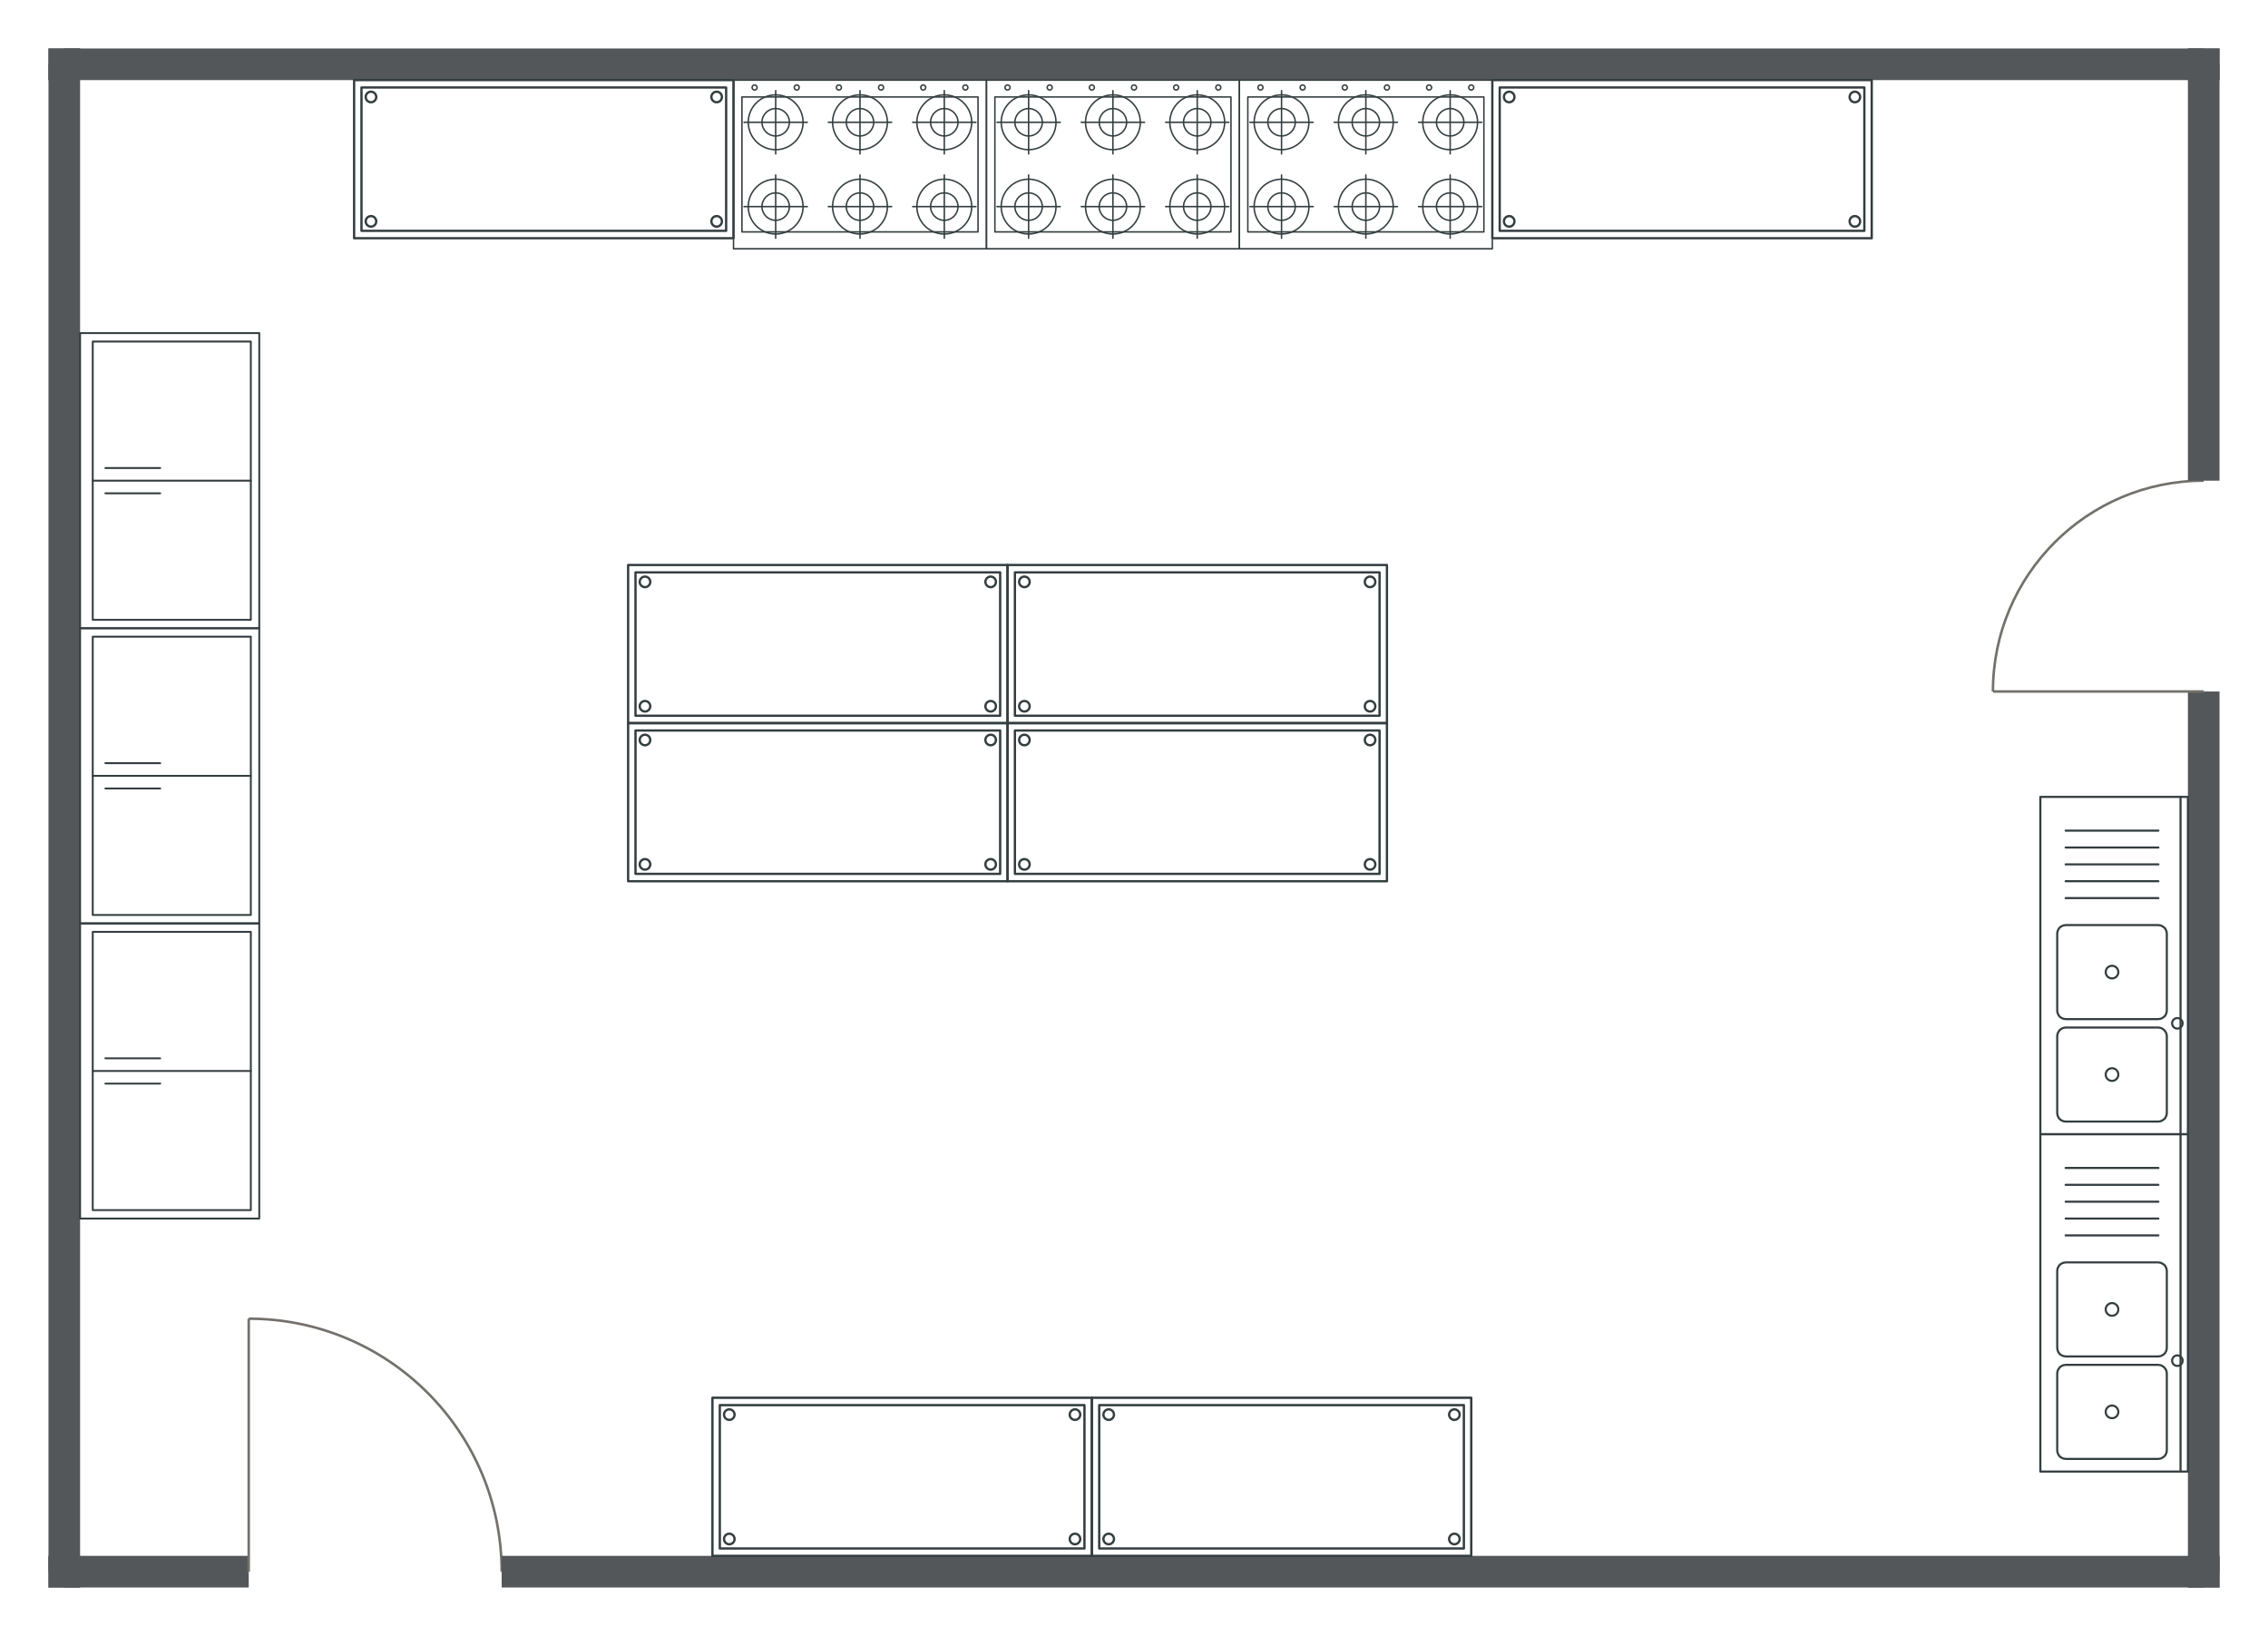
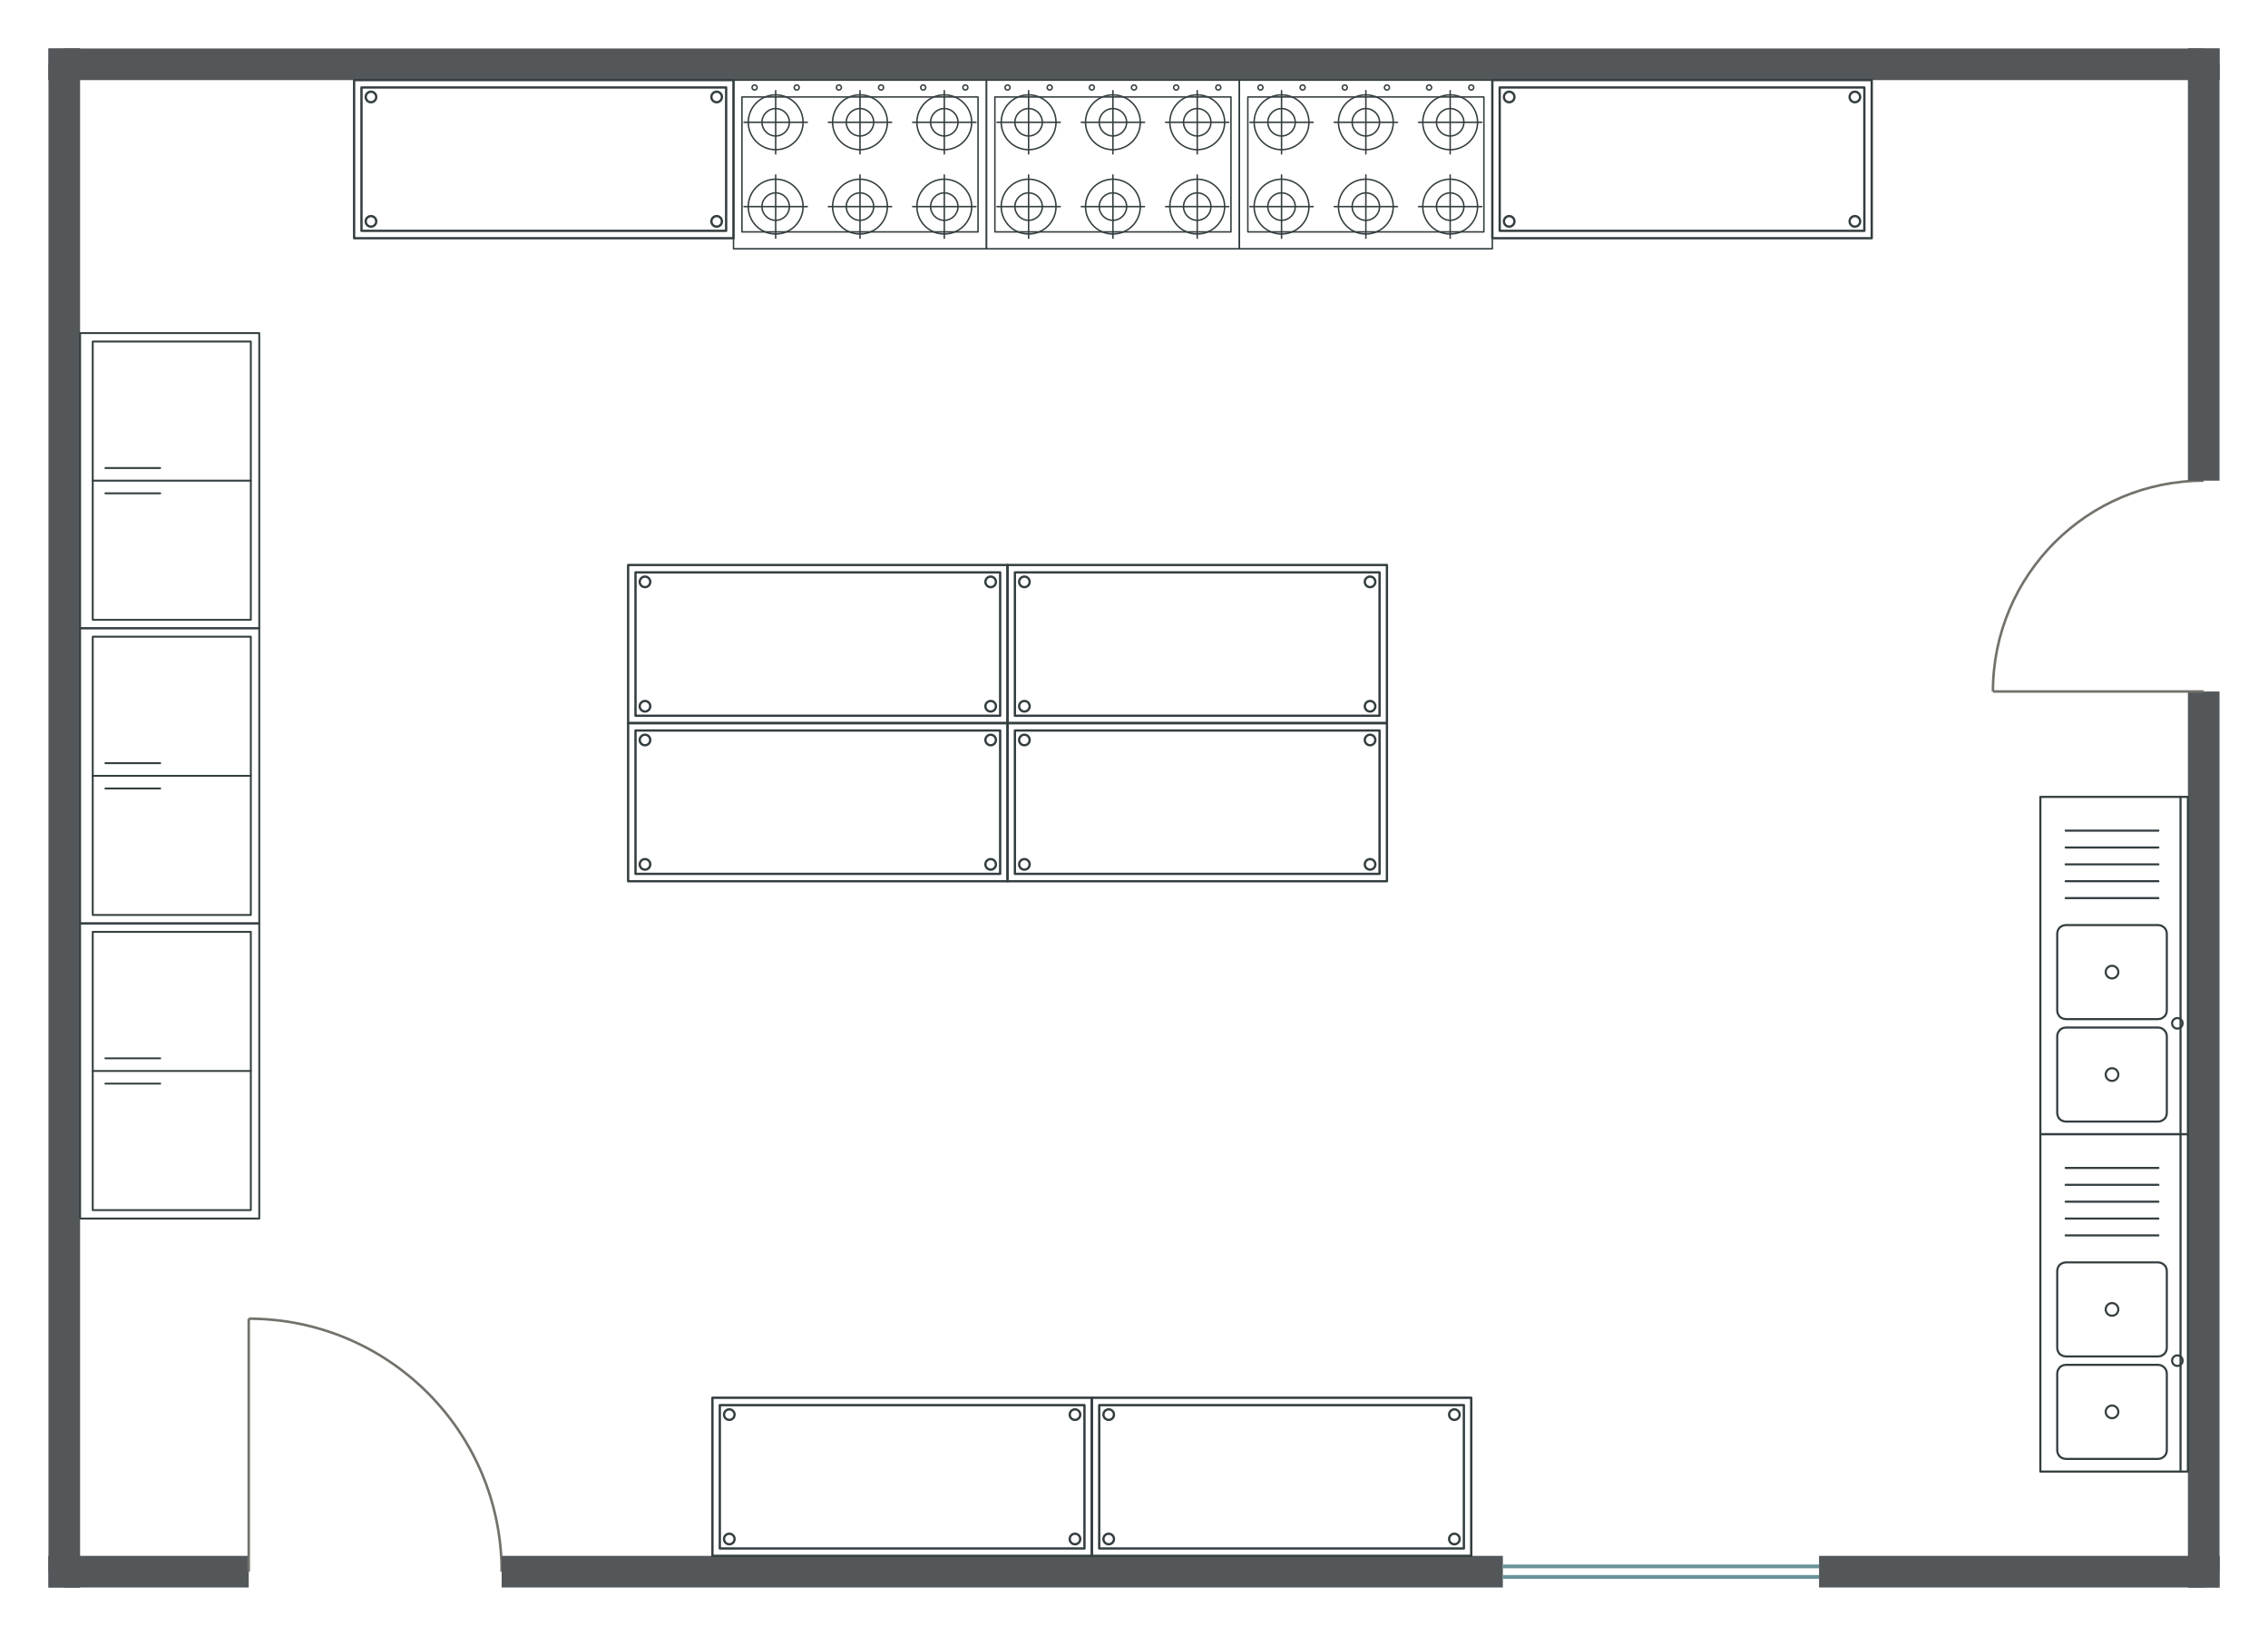
<svg xmlns="http://www.w3.org/2000/svg" viewBox="-0.23 -7.53 10.76 7.76" style="width:100%;height:142px;display:block;background:#f4efe3;border-radius:4px" role="img" aria-label="Planta arquitectónica">
  <line x1="0.075" y1="-0.075" x2="0.075" y2="-7.225" stroke="#53575a" stroke-width="0.15" stroke-linecap="butt" />
  <rect x="0" y="-0.15" width="0.15" height="0.15" fill="#53575a" />
  <rect x="0" y="-7.3" width="0.15" height="0.15" fill="#53575a" />
  <line x1="10.225" y1="-0.075" x2="10.225" y2="-4.25" stroke="#53575a" stroke-width="0.15" stroke-linecap="butt" />
  <g transform="translate(10.225 -4.25) rotate(-90)" stroke="#74716b" stroke-width=".012" fill="none">
    <path d="M0 0 V-1 M0 -1 A1 1 0 0 1 1 0" />
  </g>
  <line x1="10.225" y1="-5.25" x2="10.225" y2="-7.225" stroke="#53575a" stroke-width="0.15" stroke-linecap="butt" />
  <rect x="10.15" y="-0.15" width="0.15" height="0.15" fill="#53575a" />
  <rect x="10.15" y="-7.3" width="0.15" height="0.15" fill="#53575a" />
  <line x1="0.075" y1="-0.075" x2="0.95" y2="-0.075" stroke="#53575a" stroke-width="0.15" stroke-linecap="butt" />
  <g transform="translate(0.95 -0.075) rotate(0)" stroke="#74716b" stroke-width=".012" fill="none">
    <path d="M0 0 V-1.2 M0 -1.2 A1.2 1.2 0 0 1 1.2 0" />
  </g>
-   <line x1="2.15" y1="-0.075" x2="10.225" y2="-0.075" stroke="#53575a" stroke-width="0.15" stroke-linecap="butt" />
+   <line x1="2.15" y1="-0.075" x2="6.9" y2="-0.075" stroke="#53575a" stroke-width="0.15" stroke-linecap="butt" />
+   <g transform="translate(6.9 -0.075) rotate(0)" stroke="#69949b" stroke-width=".018">
+     <path d="M0 -.025 H1.5 M0 .025 H1.5" />
+   </g>
+   <line x1="8.4" y1="-0.075" x2="10.225" y2="-0.075" stroke="#53575a" stroke-width="0.15" stroke-linecap="butt" />
  <rect x="0" y="-0.15" width="0.15" height="0.15" fill="#53575a" />
  <rect x="10.15" y="-0.15" width="0.15" height="0.15" fill="#53575a" />
  <line x1="0.075" y1="-7.225" x2="10.225" y2="-7.225" stroke="#53575a" stroke-width="0.15" stroke-linecap="butt" />
  <rect x="0" y="-7.3" width="0.15" height="0.15" fill="#53575a" />
  <rect x="10.15" y="-7.3" width="0.15" height="0.15" fill="#53575a" />
  <g transform="translate(0.15 -3.15) rotate(-270)" color="#343e40">
    <g fill="none" stroke="currentColor" stroke-width="0.009" stroke-linecap="round" stroke-linejoin="round" vector-effect="non-scaling-stroke">
      <rect x="0" y="-0.85" width="1.4" height="0.85" />
      <rect x="0.04" y="-0.81" width="1.32" height="0.75" />
      <line x1="0.7" y1="-0.06" x2="0.7" y2="-0.81" />
      <line x1="0.64" y1="-0.12" x2="0.64" y2="-0.38" />
      <line x1="0.76" y1="-0.12" x2="0.76" y2="-0.38" />
    </g>
  </g>
  <g transform="translate(0.15 -4.55) rotate(-270)" color="#343e40">
    <g fill="none" stroke="currentColor" stroke-width="0.009" stroke-linecap="round" stroke-linejoin="round" vector-effect="non-scaling-stroke">
      <rect x="0" y="-0.85" width="1.4" height="0.85" />
      <rect x="0.04" y="-0.81" width="1.32" height="0.75" />
      <line x1="0.7" y1="-0.06" x2="0.7" y2="-0.81" />
      <line x1="0.64" y1="-0.12" x2="0.64" y2="-0.38" />
      <line x1="0.76" y1="-0.12" x2="0.76" y2="-0.38" />
    </g>
  </g>
  <g transform="translate(0.15 -5.95) rotate(-270)" color="#343e40">
    <g fill="none" stroke="currentColor" stroke-width="0.009" stroke-linecap="round" stroke-linejoin="round" vector-effect="non-scaling-stroke">
      <rect x="0" y="-0.85" width="1.4" height="0.85" />
      <rect x="0.04" y="-0.81" width="1.32" height="0.75" />
      <line x1="0.7" y1="-0.06" x2="0.7" y2="-0.81" />
      <line x1="0.64" y1="-0.12" x2="0.64" y2="-0.38" />
      <line x1="0.76" y1="-0.12" x2="0.76" y2="-0.38" />
    </g>
  </g>
  <g transform="translate(3.25 -7.15) rotate(-180)" color="#343e40">
    <g fill="none" stroke="currentColor" stroke-width="0.011" stroke-linecap="round" stroke-linejoin="round" vector-effect="non-scaling-stroke">
      <rect x="0" y="-0.75" width="1.8" height="0.75" />
      <rect x="0.035" y="-0.715" width="1.73" height="0.68" />
      <circle cx="0.08" cy="-0.08" r="0.025" />
      <circle cx="0.08" cy="-0.67" r="0.025" />
      <circle cx="1.72" cy="-0.08" r="0.025" />
      <circle cx="1.72" cy="-0.67" r="0.025" />
    </g>
  </g>
  <g transform="translate(4.45 -7.15) rotate(-180)" color="#343e40">
    <g fill="none" stroke="currentColor" stroke-width="0.007" stroke-linecap="round" stroke-linejoin="round" vector-effect="non-scaling-stroke">
      <rect x="0" y="-0.8" width="1.2" height="0.8" />
      <rect x="0.04" y="-0.72" width="1.12" height="0.64" />
      <circle cx="0.2" cy="-0.2" r="0.13" />
      <circle cx="0.2" cy="-0.2" r="0.065" />
      <line x1="0.05" y1="-0.2" x2="0.35" y2="-0.2" />
      <line x1="0.2" y1="-0.05" x2="0.2" y2="-0.35" />
      <circle cx="0.2" cy="-0.6" r="0.13" />
      <circle cx="0.2" cy="-0.6" r="0.065" />
      <line x1="0.05" y1="-0.6" x2="0.35" y2="-0.6" />
      <line x1="0.2" y1="-0.45" x2="0.2" y2="-0.75" />
      <circle cx="0.6" cy="-0.2" r="0.13" />
      <circle cx="0.6" cy="-0.2" r="0.065" />
      <line x1="0.45" y1="-0.2" x2="0.75" y2="-0.2" />
      <line x1="0.6" y1="-0.05" x2="0.6" y2="-0.35" />
      <circle cx="0.6" cy="-0.6" r="0.13" />
      <circle cx="0.6" cy="-0.6" r="0.065" />
      <line x1="0.45" y1="-0.6" x2="0.75" y2="-0.6" />
      <line x1="0.6" y1="-0.45" x2="0.6" y2="-0.75" />
      <circle cx="1" cy="-0.2" r="0.13" />
      <circle cx="1" cy="-0.2" r="0.065" />
      <line x1="0.85" y1="-0.2" x2="1.15" y2="-0.2" />
      <line x1="1" y1="-0.05" x2="1" y2="-0.35" />
      <circle cx="1" cy="-0.6" r="0.13" />
      <circle cx="1" cy="-0.6" r="0.065" />
      <line x1="0.85" y1="-0.6" x2="1.15" y2="-0.6" />
      <line x1="1" y1="-0.45" x2="1" y2="-0.75" />
      <circle cx="0.1" cy="-0.035" r="0.012" />
      <circle cx="0.3" cy="-0.035" r="0.012" />
      <circle cx="0.5" cy="-0.035" r="0.012" />
      <circle cx="0.7" cy="-0.035" r="0.012" />
      <circle cx="0.9" cy="-0.035" r="0.012" />
      <circle cx="1.1" cy="-0.035" r="0.012" />
    </g>
  </g>
  <g transform="translate(5.65 -7.15) rotate(-180)" color="#343e40">
    <g fill="none" stroke="currentColor" stroke-width="0.007" stroke-linecap="round" stroke-linejoin="round" vector-effect="non-scaling-stroke">
      <rect x="0" y="-0.8" width="1.2" height="0.8" />
      <rect x="0.04" y="-0.72" width="1.12" height="0.64" />
      <circle cx="0.2" cy="-0.2" r="0.13" />
      <circle cx="0.2" cy="-0.2" r="0.065" />
      <line x1="0.05" y1="-0.2" x2="0.35" y2="-0.2" />
      <line x1="0.2" y1="-0.05" x2="0.2" y2="-0.35" />
      <circle cx="0.2" cy="-0.6" r="0.13" />
      <circle cx="0.2" cy="-0.6" r="0.065" />
      <line x1="0.05" y1="-0.6" x2="0.35" y2="-0.6" />
      <line x1="0.2" y1="-0.45" x2="0.2" y2="-0.75" />
      <circle cx="0.6" cy="-0.2" r="0.13" />
      <circle cx="0.6" cy="-0.2" r="0.065" />
      <line x1="0.45" y1="-0.2" x2="0.75" y2="-0.2" />
      <line x1="0.6" y1="-0.05" x2="0.6" y2="-0.35" />
      <circle cx="0.6" cy="-0.6" r="0.13" />
      <circle cx="0.6" cy="-0.6" r="0.065" />
      <line x1="0.45" y1="-0.6" x2="0.75" y2="-0.6" />
      <line x1="0.6" y1="-0.45" x2="0.6" y2="-0.75" />
      <circle cx="1" cy="-0.2" r="0.13" />
      <circle cx="1" cy="-0.2" r="0.065" />
      <line x1="0.85" y1="-0.2" x2="1.15" y2="-0.2" />
      <line x1="1" y1="-0.05" x2="1" y2="-0.35" />
      <circle cx="1" cy="-0.6" r="0.13" />
      <circle cx="1" cy="-0.6" r="0.065" />
      <line x1="0.85" y1="-0.6" x2="1.15" y2="-0.6" />
      <line x1="1" y1="-0.45" x2="1" y2="-0.75" />
      <circle cx="0.1" cy="-0.035" r="0.012" />
      <circle cx="0.3" cy="-0.035" r="0.012" />
      <circle cx="0.5" cy="-0.035" r="0.012" />
      <circle cx="0.7" cy="-0.035" r="0.012" />
      <circle cx="0.9" cy="-0.035" r="0.012" />
      <circle cx="1.1" cy="-0.035" r="0.012" />
    </g>
  </g>
  <g transform="translate(6.85 -7.15) rotate(-180)" color="#343e40">
    <g fill="none" stroke="currentColor" stroke-width="0.007" stroke-linecap="round" stroke-linejoin="round" vector-effect="non-scaling-stroke">
      <rect x="0" y="-0.8" width="1.2" height="0.8" />
      <rect x="0.04" y="-0.72" width="1.12" height="0.64" />
      <circle cx="0.2" cy="-0.2" r="0.13" />
      <circle cx="0.2" cy="-0.2" r="0.065" />
      <line x1="0.05" y1="-0.2" x2="0.35" y2="-0.2" />
      <line x1="0.2" y1="-0.05" x2="0.2" y2="-0.35" />
      <circle cx="0.2" cy="-0.6" r="0.13" />
      <circle cx="0.2" cy="-0.6" r="0.065" />
      <line x1="0.05" y1="-0.6" x2="0.35" y2="-0.6" />
      <line x1="0.2" y1="-0.45" x2="0.2" y2="-0.75" />
      <circle cx="0.6" cy="-0.2" r="0.13" />
      <circle cx="0.6" cy="-0.2" r="0.065" />
      <line x1="0.45" y1="-0.2" x2="0.75" y2="-0.2" />
      <line x1="0.6" y1="-0.05" x2="0.6" y2="-0.35" />
      <circle cx="0.6" cy="-0.6" r="0.13" />
      <circle cx="0.6" cy="-0.6" r="0.065" />
      <line x1="0.45" y1="-0.6" x2="0.75" y2="-0.6" />
      <line x1="0.6" y1="-0.45" x2="0.6" y2="-0.75" />
      <circle cx="1" cy="-0.2" r="0.13" />
      <circle cx="1" cy="-0.2" r="0.065" />
      <line x1="0.85" y1="-0.2" x2="1.15" y2="-0.2" />
      <line x1="1" y1="-0.05" x2="1" y2="-0.35" />
      <circle cx="1" cy="-0.6" r="0.13" />
      <circle cx="1" cy="-0.6" r="0.065" />
      <line x1="0.85" y1="-0.6" x2="1.15" y2="-0.6" />
      <line x1="1" y1="-0.45" x2="1" y2="-0.75" />
      <circle cx="0.1" cy="-0.035" r="0.012" />
      <circle cx="0.3" cy="-0.035" r="0.012" />
      <circle cx="0.5" cy="-0.035" r="0.012" />
      <circle cx="0.7" cy="-0.035" r="0.012" />
      <circle cx="0.9" cy="-0.035" r="0.012" />
      <circle cx="1.1" cy="-0.035" r="0.012" />
    </g>
  </g>
  <g transform="translate(8.65 -7.15) rotate(-180)" color="#343e40">
    <g fill="none" stroke="currentColor" stroke-width="0.011" stroke-linecap="round" stroke-linejoin="round" vector-effect="non-scaling-stroke">
      <rect x="0" y="-0.75" width="1.8" height="0.75" />
      <rect x="0.035" y="-0.715" width="1.73" height="0.68" />
      <circle cx="0.08" cy="-0.08" r="0.025" />
      <circle cx="0.08" cy="-0.67" r="0.025" />
      <circle cx="1.72" cy="-0.08" r="0.025" />
      <circle cx="1.72" cy="-0.67" r="0.025" />
    </g>
  </g>
  <g transform="translate(2.75 -3.35) rotate(0)" color="#343e40">
    <g fill="none" stroke="currentColor" stroke-width="0.011" stroke-linecap="round" stroke-linejoin="round" vector-effect="non-scaling-stroke">
      <rect x="0" y="-0.75" width="1.8" height="0.75" />
      <rect x="0.035" y="-0.715" width="1.73" height="0.68" />
      <circle cx="0.08" cy="-0.08" r="0.025" />
      <circle cx="0.08" cy="-0.67" r="0.025" />
      <circle cx="1.72" cy="-0.08" r="0.025" />
      <circle cx="1.72" cy="-0.67" r="0.025" />
    </g>
  </g>
  <g transform="translate(4.55 -4.85) rotate(-180)" color="#343e40">
    <g fill="none" stroke="currentColor" stroke-width="0.011" stroke-linecap="round" stroke-linejoin="round" vector-effect="non-scaling-stroke">
      <rect x="0" y="-0.75" width="1.8" height="0.75" />
      <rect x="0.035" y="-0.715" width="1.73" height="0.68" />
      <circle cx="0.08" cy="-0.08" r="0.025" />
      <circle cx="0.08" cy="-0.67" r="0.025" />
      <circle cx="1.72" cy="-0.08" r="0.025" />
      <circle cx="1.72" cy="-0.67" r="0.025" />
    </g>
  </g>
  <g transform="translate(4.55 -3.35) rotate(0)" color="#343e40">
    <g fill="none" stroke="currentColor" stroke-width="0.011" stroke-linecap="round" stroke-linejoin="round" vector-effect="non-scaling-stroke">
      <rect x="0" y="-0.75" width="1.8" height="0.75" />
      <rect x="0.035" y="-0.715" width="1.73" height="0.68" />
      <circle cx="0.08" cy="-0.08" r="0.025" />
      <circle cx="0.08" cy="-0.67" r="0.025" />
      <circle cx="1.72" cy="-0.08" r="0.025" />
      <circle cx="1.72" cy="-0.67" r="0.025" />
    </g>
  </g>
  <g transform="translate(6.35 -4.85) rotate(-180)" color="#343e40">
    <g fill="none" stroke="currentColor" stroke-width="0.011" stroke-linecap="round" stroke-linejoin="round" vector-effect="non-scaling-stroke">
      <rect x="0" y="-0.75" width="1.8" height="0.75" />
      <rect x="0.035" y="-0.715" width="1.73" height="0.68" />
      <circle cx="0.08" cy="-0.08" r="0.025" />
      <circle cx="0.08" cy="-0.67" r="0.025" />
      <circle cx="1.72" cy="-0.08" r="0.025" />
      <circle cx="1.72" cy="-0.67" r="0.025" />
    </g>
  </g>
  <g transform="translate(10.15 -0.55) rotate(-90)" color="#343e40">
    <g fill="none" stroke="currentColor" stroke-width="0.01" stroke-linecap="round" stroke-linejoin="round" vector-effect="non-scaling-stroke">
      <rect x="0" y="-0.7" width="1.6" height="0.7" />
      <polygon points="0.466,-0.1 0.478,-0.102 0.489,-0.108 0.498,-0.117 0.504,-0.128 0.506,-0.14 0.506,-0.58 0.504,-0.592 0.498,-0.604 0.489,-0.612 0.478,-0.618 0.466,-0.62 0.1,-0.62 0.088,-0.618 0.076,-0.612 0.068,-0.604 0.062,-0.592 0.06,-0.58 0.06,-0.14 0.062,-0.128 0.068,-0.117 0.076,-0.108 0.088,-0.102 0.1,-0.1" />
      <circle cx="0.283" cy="-0.36" r="0.03" />
      <polygon points="0.952,-0.1 0.964,-0.102 0.976,-0.108 0.984,-0.117 0.99,-0.128 0.992,-0.14 0.992,-0.58 0.99,-0.592 0.984,-0.604 0.976,-0.612 0.964,-0.618 0.952,-0.62 0.586,-0.62 0.574,-0.618 0.562,-0.612 0.554,-0.604 0.548,-0.592 0.546,-0.58 0.546,-0.14 0.548,-0.128 0.554,-0.117 0.562,-0.108 0.574,-0.102 0.586,-0.1" />
      <circle cx="0.769" cy="-0.36" r="0.03" />
      <line x1="1.12" y1="-0.14" x2="1.12" y2="-0.58" />
      <line x1="1.2" y1="-0.14" x2="1.2" y2="-0.58" />
      <line x1="1.28" y1="-0.14" x2="1.28" y2="-0.58" />
      <line x1="1.36" y1="-0.14" x2="1.36" y2="-0.58" />
      <line x1="1.44" y1="-0.14" x2="1.44" y2="-0.58" />
      <circle cx="0.526" cy="-0.05" r="0.025" />
      <line x1="0" y1="-0.035" x2="1.6" y2="-0.035" />
    </g>
  </g>
  <g transform="translate(10.15 -2.15) rotate(-90)" color="#343e40">
    <g fill="none" stroke="currentColor" stroke-width="0.01" stroke-linecap="round" stroke-linejoin="round" vector-effect="non-scaling-stroke">
      <rect x="0" y="-0.7" width="1.6" height="0.7" />
      <polygon points="0.466,-0.1 0.478,-0.102 0.489,-0.108 0.498,-0.117 0.504,-0.128 0.506,-0.14 0.506,-0.58 0.504,-0.592 0.498,-0.604 0.489,-0.612 0.478,-0.618 0.466,-0.62 0.1,-0.62 0.088,-0.618 0.076,-0.612 0.068,-0.604 0.062,-0.592 0.06,-0.58 0.06,-0.14 0.062,-0.128 0.068,-0.117 0.076,-0.108 0.088,-0.102 0.1,-0.1" />
      <circle cx="0.283" cy="-0.36" r="0.03" />
      <polygon points="0.952,-0.1 0.964,-0.102 0.976,-0.108 0.984,-0.117 0.99,-0.128 0.992,-0.14 0.992,-0.58 0.99,-0.592 0.984,-0.604 0.976,-0.612 0.964,-0.618 0.952,-0.62 0.586,-0.62 0.574,-0.618 0.562,-0.612 0.554,-0.604 0.548,-0.592 0.546,-0.58 0.546,-0.14 0.548,-0.128 0.554,-0.117 0.562,-0.108 0.574,-0.102 0.586,-0.1" />
      <circle cx="0.769" cy="-0.36" r="0.03" />
      <line x1="1.12" y1="-0.14" x2="1.12" y2="-0.58" />
      <line x1="1.2" y1="-0.14" x2="1.2" y2="-0.58" />
      <line x1="1.28" y1="-0.14" x2="1.28" y2="-0.58" />
      <line x1="1.36" y1="-0.14" x2="1.36" y2="-0.58" />
      <line x1="1.44" y1="-0.14" x2="1.44" y2="-0.58" />
      <circle cx="0.526" cy="-0.05" r="0.025" />
      <line x1="0" y1="-0.035" x2="1.6" y2="-0.035" />
    </g>
  </g>
  <g transform="translate(3.15 -0.15) rotate(0)" color="#343e40">
    <g fill="none" stroke="currentColor" stroke-width="0.011" stroke-linecap="round" stroke-linejoin="round" vector-effect="non-scaling-stroke">
      <rect x="0" y="-0.75" width="1.8" height="0.75" />
      <rect x="0.035" y="-0.715" width="1.73" height="0.68" />
      <circle cx="0.08" cy="-0.08" r="0.025" />
      <circle cx="0.08" cy="-0.67" r="0.025" />
      <circle cx="1.72" cy="-0.08" r="0.025" />
      <circle cx="1.72" cy="-0.67" r="0.025" />
    </g>
  </g>
  <g transform="translate(4.95 -0.15) rotate(0)" color="#343e40">
    <g fill="none" stroke="currentColor" stroke-width="0.011" stroke-linecap="round" stroke-linejoin="round" vector-effect="non-scaling-stroke">
      <rect x="0" y="-0.75" width="1.8" height="0.75" />
      <rect x="0.035" y="-0.715" width="1.73" height="0.68" />
      <circle cx="0.08" cy="-0.08" r="0.025" />
      <circle cx="0.08" cy="-0.67" r="0.025" />
      <circle cx="1.72" cy="-0.08" r="0.025" />
      <circle cx="1.72" cy="-0.67" r="0.025" />
    </g>
  </g>
</svg>
